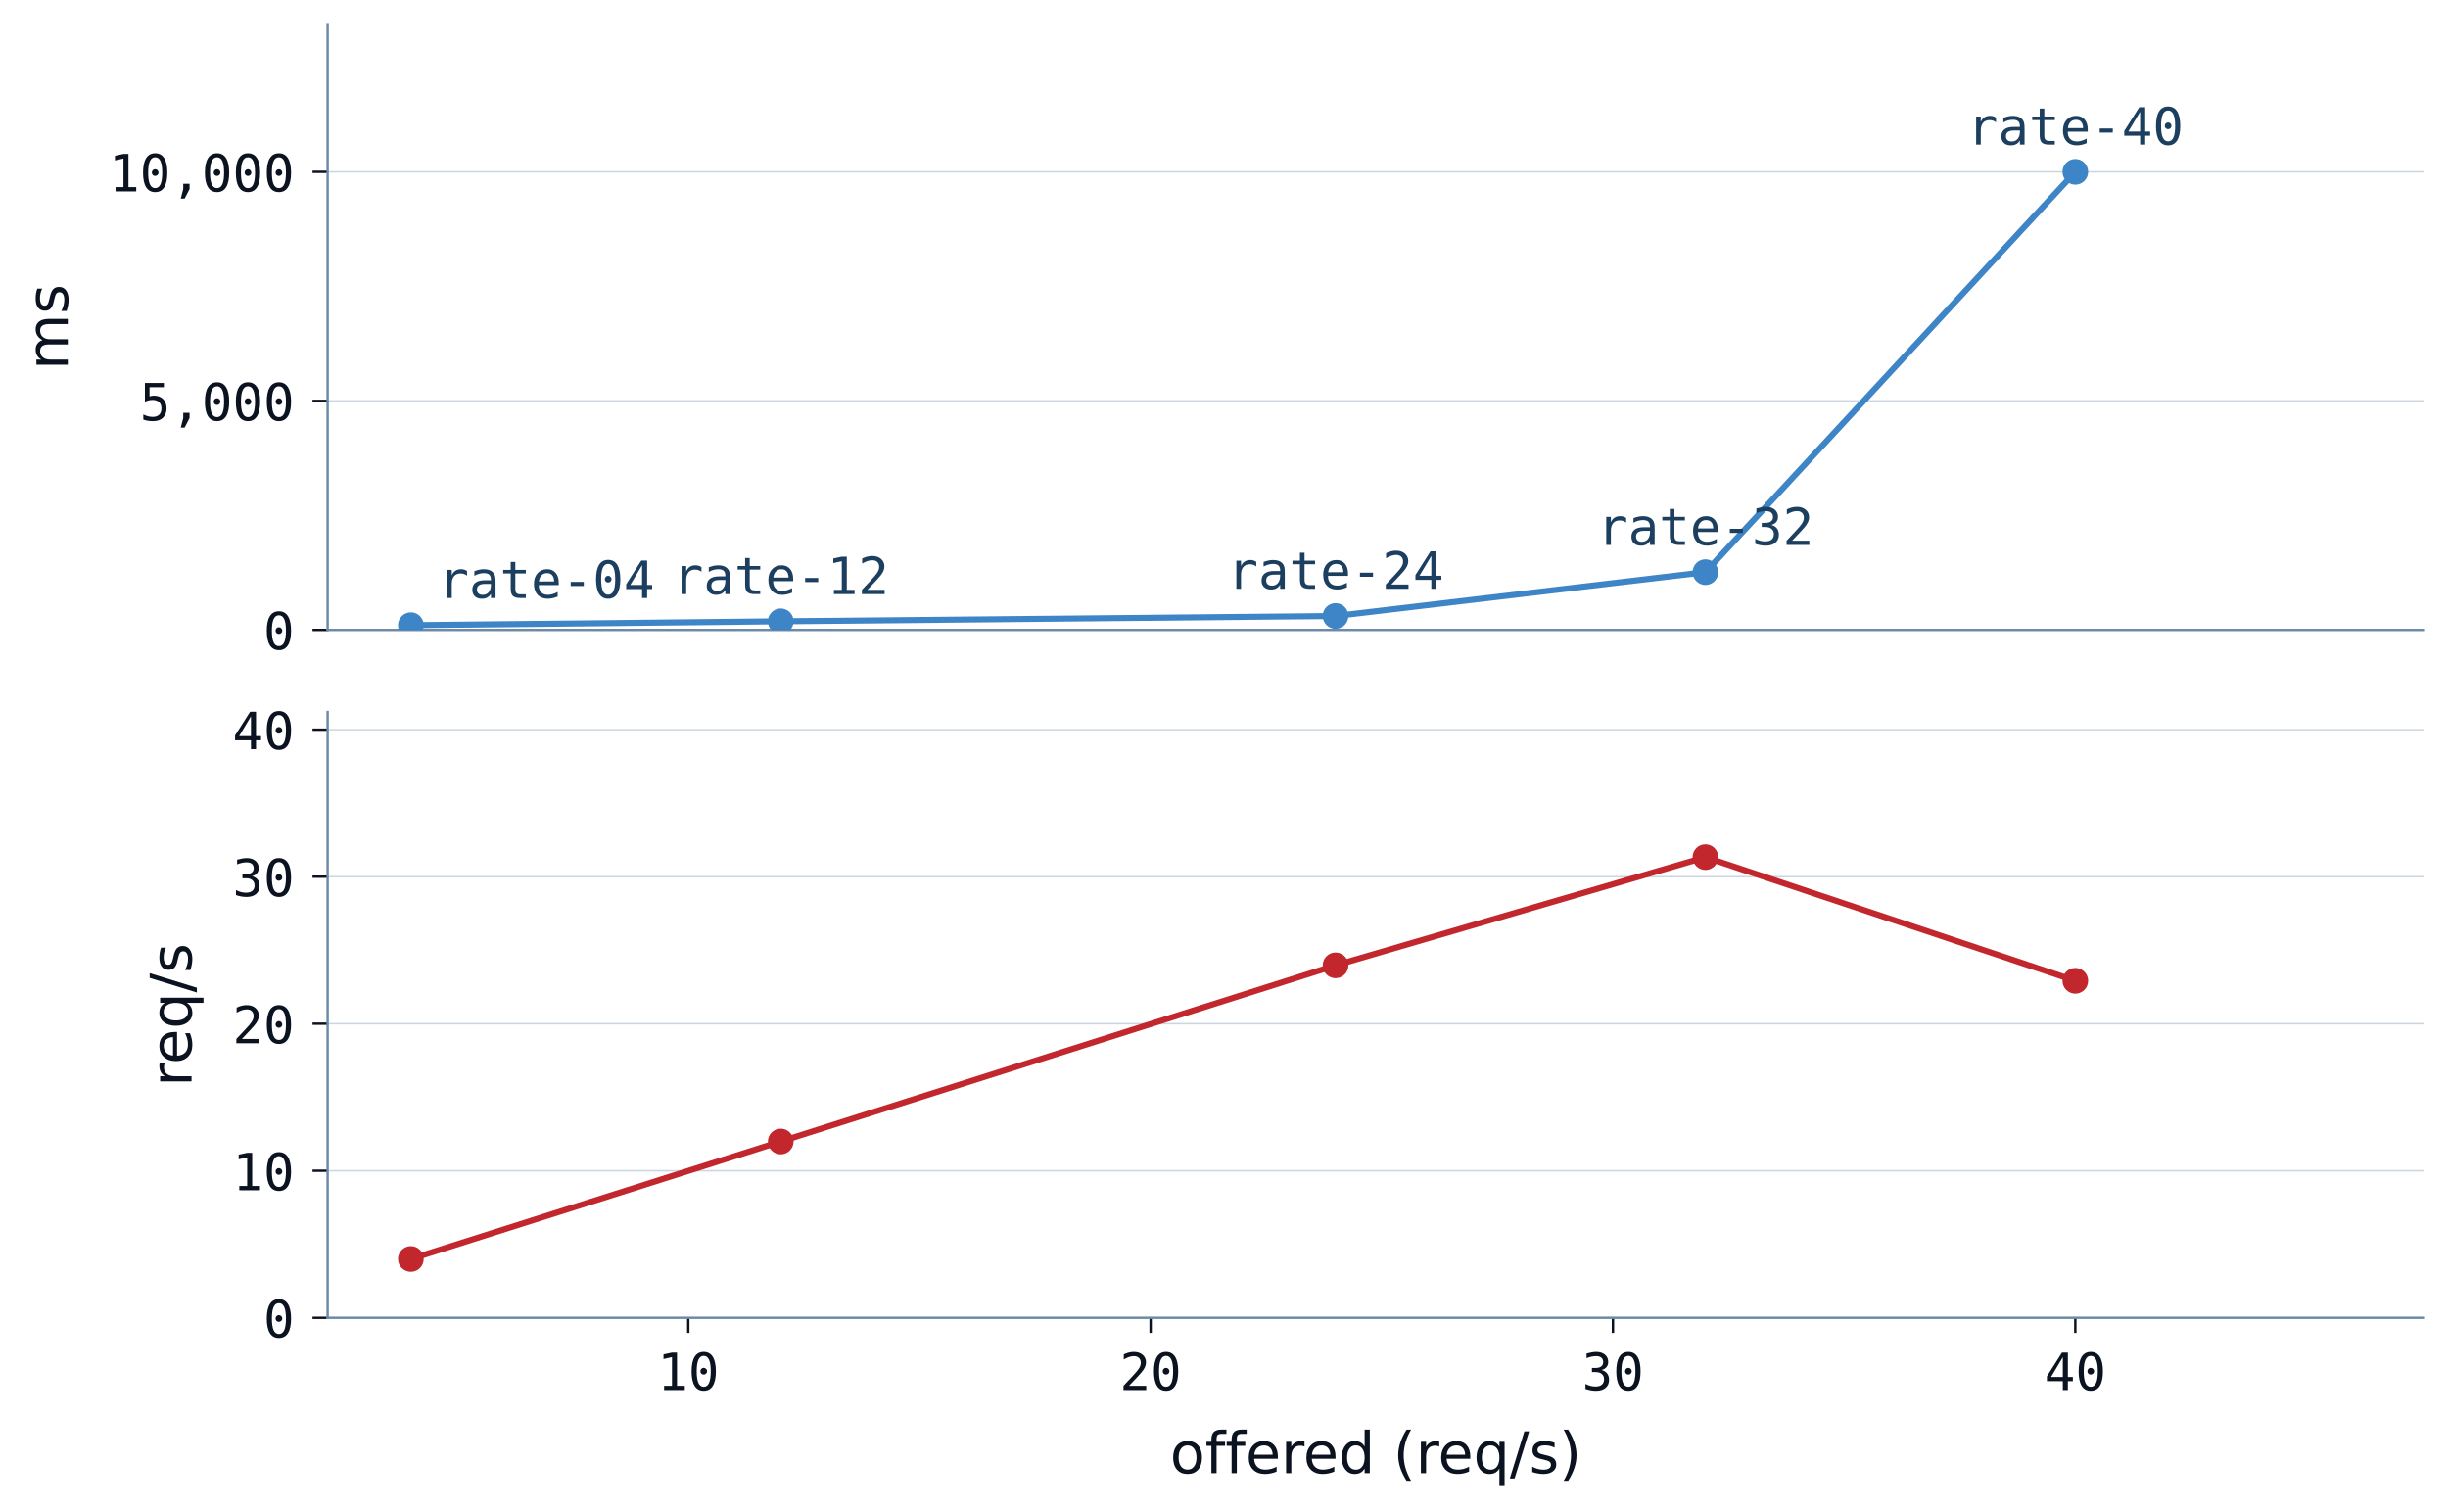
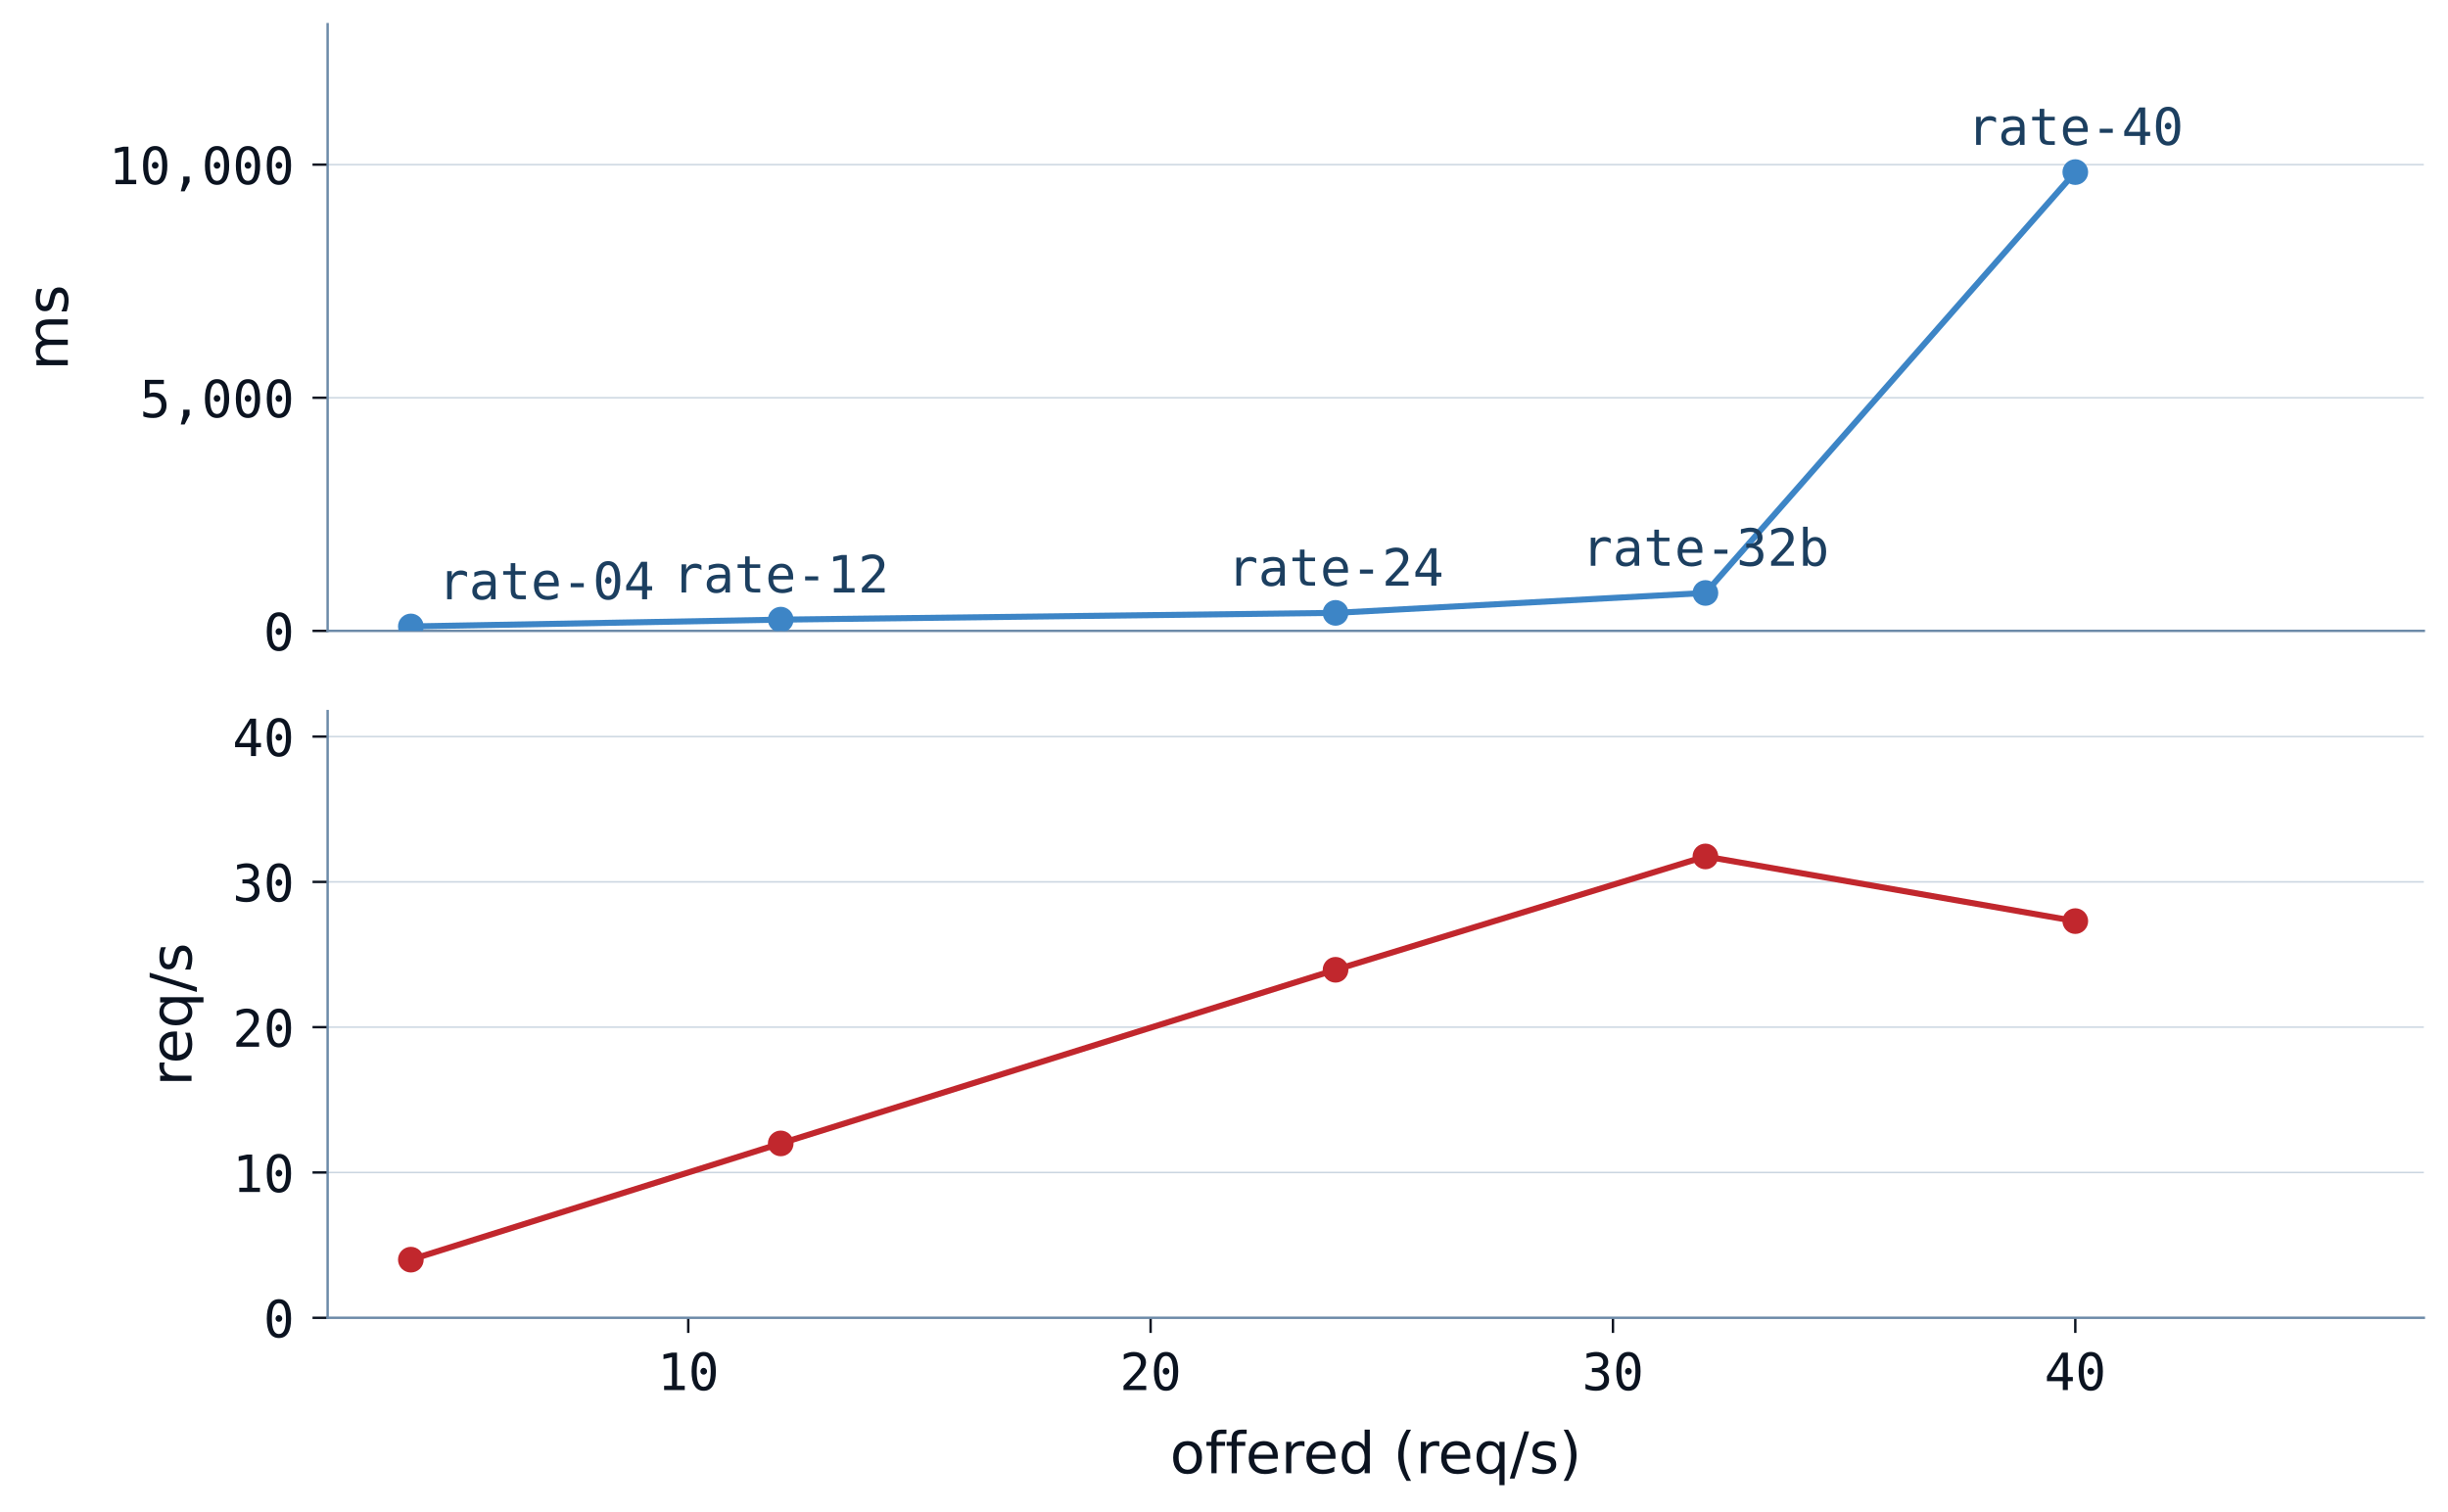
<svg xmlns="http://www.w3.org/2000/svg" xmlns:xlink="http://www.w3.org/1999/xlink" width="1620pt" height="1000pt" viewBox="0 0 1620 1000" version="1.1">
  <defs>
    <style type="text/css">*{stroke-linejoin: round; stroke-linecap: butt}</style>
  </defs>
  <g id="figure_1">
    <g id="patch_1">
      <path d="M 0 1000  L 1620 1000  L 1620 0  L 0 0  L 0 1000  z " style="fill: none" />
    </g>
    <g id="axes_1">
      <g id="patch_2">
-         <path d="M 216.814 416.824  L 1604 416.824  L 1604 16  L 216.814 16  L 216.814 416.824  z " style="fill: none" />
+         <path d="M 216.814 417.457  L 1604 417.457  L 1604 16  L 216.814 16  L 216.814 417.457  z " style="fill: none" />
      </g>
      <g id="matplotlib.axis_1">
        <g id="xtick_1">
          <g id="line2d_1" />
        </g>
        <g id="xtick_2">
          <g id="line2d_2" />
        </g>
        <g id="xtick_3">
          <g id="line2d_3" />
        </g>
        <g id="xtick_4">
          <g id="line2d_4" />
        </g>
      </g>
      <g id="matplotlib.axis_2">
        <g id="ytick_1">
          <g id="line2d_5">
-             <path d="M 216.814 416.824  L 1604 416.824  " clip-path="url(#p59d361c05e)" style="fill: none; stroke: #6c8aa8; stroke-opacity: 0.35; stroke-linecap: square" />
+             <path d="M 216.814 417.457  L 1604 417.457  " clip-path="url(#pde4e68b287)" style="fill: none; stroke: #6c8aa8; stroke-opacity: 0.35; stroke-linecap: square" />
          </g>
          <g id="line2d_6">
            <defs>
              <path id="me648679972" d="M 0 0  L -10 0  " style="stroke: #0b1320; stroke-width: 1.6" />
            </defs>
            <g>
-               <use xlink:href="#me648679972" x="216.814" y="416.824" style="fill: #0b1320; stroke: #0b1320; stroke-width: 1.6" />
+               <use xlink:href="#me648679972" x="216.814" y="417.457" style="fill: #0b1320; stroke: #0b1320; stroke-width: 1.6" />
            </g>
          </g>
          <g id="text_1">
-             <text style="font-size: 34px; font-family: 'IBM Plex Mono', 'DejaVu Sans Mono', 'Bitstream Vera Sans Mono', 'Computer Modern Typewriter', 'Andale Mono', 'Nimbus Mono L', 'Courier New', 'Courier', 'Fixed', 'Terminal', monospace; text-anchor: end; fill: #0b1320" x="194.814" y="429.74" transform="rotate(-0 194.8144 429.7404)">0</text>
+             <text style="font-size: 34px; font-family: 'IBM Plex Mono', 'DejaVu Sans Mono', 'Bitstream Vera Sans Mono', 'Computer Modern Typewriter', 'Andale Mono', 'Nimbus Mono L', 'Courier New', 'Courier', 'Fixed', 'Terminal', monospace; text-anchor: end; fill: #0b1320" x="194.814" y="430.373" transform="rotate(-0 194.8144 430.3725)">0</text>
          </g>
        </g>
        <g id="ytick_2">
          <g id="line2d_7">
-             <path d="M 216.814 265.282  L 1604 265.282  " clip-path="url(#p59d361c05e)" style="fill: none; stroke: #6c8aa8; stroke-opacity: 0.35; stroke-linecap: square" />
+             <path d="M 216.814 263.197  L 1604 263.197  " clip-path="url(#pde4e68b287)" style="fill: none; stroke: #6c8aa8; stroke-opacity: 0.35; stroke-linecap: square" />
          </g>
          <g id="line2d_8">
            <g>
-               <use xlink:href="#me648679972" x="216.814" y="265.282" style="fill: #0b1320; stroke: #0b1320; stroke-width: 1.6" />
+               <use xlink:href="#me648679972" x="216.814" y="263.197" style="fill: #0b1320; stroke: #0b1320; stroke-width: 1.6" />
            </g>
          </g>
          <g id="text_2">
-             <text style="font-size: 34px; font-family: 'IBM Plex Mono', 'DejaVu Sans Mono', 'Bitstream Vera Sans Mono', 'Computer Modern Typewriter', 'Andale Mono', 'Nimbus Mono L', 'Courier New', 'Courier', 'Fixed', 'Terminal', monospace; text-anchor: end; fill: #0b1320" x="194.814" y="278.198" transform="rotate(-0 194.8144 278.1981)">5,000</text>
+             <text style="font-size: 34px; font-family: 'IBM Plex Mono', 'DejaVu Sans Mono', 'Bitstream Vera Sans Mono', 'Computer Modern Typewriter', 'Andale Mono', 'Nimbus Mono L', 'Courier New', 'Courier', 'Fixed', 'Terminal', monospace; text-anchor: end; fill: #0b1320" x="194.814" y="276.113" transform="rotate(-0 194.8144 276.1126)">5,000</text>
          </g>
        </g>
        <g id="ytick_3">
          <g id="line2d_9">
-             <path d="M 216.814 113.74  L 1604 113.74  " clip-path="url(#p59d361c05e)" style="fill: none; stroke: #6c8aa8; stroke-opacity: 0.35; stroke-linecap: square" />
+             <path d="M 216.814 108.937  L 1604 108.937  " clip-path="url(#pde4e68b287)" style="fill: none; stroke: #6c8aa8; stroke-opacity: 0.35; stroke-linecap: square" />
          </g>
          <g id="line2d_10">
            <g>
-               <use xlink:href="#me648679972" x="216.814" y="113.74" style="fill: #0b1320; stroke: #0b1320; stroke-width: 1.6" />
+               <use xlink:href="#me648679972" x="216.814" y="108.937" style="fill: #0b1320; stroke: #0b1320; stroke-width: 1.6" />
            </g>
          </g>
          <g id="text_3">
-             <text style="font-size: 34px; font-family: 'IBM Plex Mono', 'DejaVu Sans Mono', 'Bitstream Vera Sans Mono', 'Computer Modern Typewriter', 'Andale Mono', 'Nimbus Mono L', 'Courier New', 'Courier', 'Fixed', 'Terminal', monospace; text-anchor: end; fill: #0b1320" x="194.814" y="126.656" transform="rotate(-0 194.8144 126.6558)">10,000</text>
+             <text style="font-size: 34px; font-family: 'IBM Plex Mono', 'DejaVu Sans Mono', 'Bitstream Vera Sans Mono', 'Computer Modern Typewriter', 'Andale Mono', 'Nimbus Mono L', 'Courier New', 'Courier', 'Fixed', 'Terminal', monospace; text-anchor: end; fill: #0b1320" x="194.814" y="121.853" transform="rotate(-0 194.8144 121.8526)">10,000</text>
          </g>
        </g>
        <g id="text_4">
-           <text style="font-size: 38px; font-family: 'Poppins', sans-serif, 'DejaVu Sans'; text-anchor: middle; fill: #0b1320" x="44.871" y="216.412" transform="rotate(-90 44.87109 216.4122)">ms</text>
+           <text style="font-size: 38px; font-family: 'Poppins', sans-serif, 'DejaVu Sans'; text-anchor: middle; fill: #0b1320" x="44.871" y="216.728" transform="rotate(-90 44.87109 216.7283)">ms</text>
        </g>
      </g>
      <g id="patch_3">
-         <path d="M 216.814 416.824  L 216.814 16  " style="fill: none; stroke: #6c8aa8; stroke-width: 1.6; stroke-linejoin: miter; stroke-linecap: square" />
+         <path d="M 216.814 417.457  L 216.814 16  " style="fill: none; stroke: #6c8aa8; stroke-width: 1.6; stroke-linejoin: miter; stroke-linecap: square" />
      </g>
      <g id="patch_4">
-         <path d="M 216.814 416.824  L 1604 416.824  " style="fill: none; stroke: #6c8aa8; stroke-width: 1.6; stroke-linejoin: miter; stroke-linecap: square" />
+         <path d="M 216.814 417.457  L 1604 417.457  " style="fill: none; stroke: #6c8aa8; stroke-width: 1.6; stroke-linejoin: miter; stroke-linecap: square" />
      </g>
      <g id="line2d_11">
-         <path d="M 271.888 413.703  L 516.66 411.126  L 883.818 407.611  L 1128.59 378.605  L 1373.362 113.709  " clip-path="url(#p59d361c05e)" style="fill: none; stroke: #3d85c6; stroke-width: 4; stroke-linecap: square" />
+         <path d="M 271.888 414.526  L 516.66 410.021  L 883.818 405.548  L 1128.59 392.374  L 1373.362 113.873  " clip-path="url(#pde4e68b287)" style="fill: none; stroke: #3d85c6; stroke-width: 4; stroke-linecap: square" />
        <defs>
          <path id="ma0158c9866" d="M 0 8  C 2.122 8 4.157 7.157 5.657 5.657  C 7.157 4.157 8 2.122 8 0  C 8 -2.122 7.157 -4.157 5.657 -5.657  C 4.157 -7.157 2.122 -8 0 -8  C -2.122 -8 -4.157 -7.157 -5.657 -5.657  C -7.157 -4.157 -8 -2.122 -8 0  C -8 2.122 -7.157 4.157 -5.657 5.657  C -4.157 7.157 -2.122 8 0 8  z " style="stroke: #3d85c6" />
        </defs>
-         <g clip-path="url(#p59d361c05e)">
-           <use xlink:href="#ma0158c9866" x="271.888" y="413.703" style="fill: #3d85c6; stroke: #3d85c6" />
-           <use xlink:href="#ma0158c9866" x="516.66" y="411.126" style="fill: #3d85c6; stroke: #3d85c6" />
-           <use xlink:href="#ma0158c9866" x="883.818" y="407.611" style="fill: #3d85c6; stroke: #3d85c6" />
-           <use xlink:href="#ma0158c9866" x="1128.59" y="378.605" style="fill: #3d85c6; stroke: #3d85c6" />
-           <use xlink:href="#ma0158c9866" x="1373.362" y="113.709" style="fill: #3d85c6; stroke: #3d85c6" />
+         <g clip-path="url(#pde4e68b287)">
+           <use xlink:href="#ma0158c9866" x="271.888" y="414.526" style="fill: #3d85c6; stroke: #3d85c6" />
+           <use xlink:href="#ma0158c9866" x="516.66" y="410.021" style="fill: #3d85c6; stroke: #3d85c6" />
+           <use xlink:href="#ma0158c9866" x="883.818" y="405.548" style="fill: #3d85c6; stroke: #3d85c6" />
+           <use xlink:href="#ma0158c9866" x="1128.59" y="392.374" style="fill: #3d85c6; stroke: #3d85c6" />
+           <use xlink:href="#ma0158c9866" x="1373.362" y="113.873" style="fill: #3d85c6; stroke: #3d85c6" />
        </g>
      </g>
      <g id="text_5">
-         <text style="font-size: 34px; font-family: 'IBM Plex Mono', 'DejaVu Sans Mono', 'Bitstream Vera Sans Mono', 'Computer Modern Typewriter', 'Andale Mono', 'Nimbus Mono L', 'Courier New', 'Courier', 'Fixed', 'Terminal', monospace; text-anchor: start; fill: #1c3f60" x="289.888" y="395.703" transform="rotate(-0 289.8881 395.7026)">rate-04</text>
+         <text style="font-size: 34px; font-family: 'IBM Plex Mono', 'DejaVu Sans Mono', 'Bitstream Vera Sans Mono', 'Computer Modern Typewriter', 'Andale Mono', 'Nimbus Mono L', 'Courier New', 'Courier', 'Fixed', 'Terminal', monospace; text-anchor: start; fill: #1c3f60" x="289.888" y="396.526" transform="rotate(-0 289.8881 396.5256)">rate-04</text>
      </g>
      <g id="text_6">
-         <text style="font-size: 34px; font-family: 'IBM Plex Mono', 'DejaVu Sans Mono', 'Bitstream Vera Sans Mono', 'Computer Modern Typewriter', 'Andale Mono', 'Nimbus Mono L', 'Courier New', 'Courier', 'Fixed', 'Terminal', monospace; text-anchor: middle; fill: #1c3f60" x="516.66" y="393.126" transform="rotate(-0 516.6601 393.1264)">rate-12</text>
+         <text style="font-size: 34px; font-family: 'IBM Plex Mono', 'DejaVu Sans Mono', 'Bitstream Vera Sans Mono', 'Computer Modern Typewriter', 'Andale Mono', 'Nimbus Mono L', 'Courier New', 'Courier', 'Fixed', 'Terminal', monospace; text-anchor: middle; fill: #1c3f60" x="516.66" y="392.021" transform="rotate(-0 516.6601 392.0212)">rate-12</text>
      </g>
      <g id="text_7">
-         <text style="font-size: 34px; font-family: 'IBM Plex Mono', 'DejaVu Sans Mono', 'Bitstream Vera Sans Mono', 'Computer Modern Typewriter', 'Andale Mono', 'Nimbus Mono L', 'Courier New', 'Courier', 'Fixed', 'Terminal', monospace; text-anchor: middle; fill: #1c3f60" x="883.818" y="389.611" transform="rotate(-0 883.8182 389.6106)">rate-24</text>
+         <text style="font-size: 34px; font-family: 'IBM Plex Mono', 'DejaVu Sans Mono', 'Bitstream Vera Sans Mono', 'Computer Modern Typewriter', 'Andale Mono', 'Nimbus Mono L', 'Courier New', 'Courier', 'Fixed', 'Terminal', monospace; text-anchor: middle; fill: #1c3f60" x="883.818" y="387.548" transform="rotate(-0 883.8182 387.5477)">rate-24</text>
      </g>
      <g id="text_8">
-         <text style="font-size: 34px; font-family: 'IBM Plex Mono', 'DejaVu Sans Mono', 'Bitstream Vera Sans Mono', 'Computer Modern Typewriter', 'Andale Mono', 'Nimbus Mono L', 'Courier New', 'Courier', 'Fixed', 'Terminal', monospace; text-anchor: middle; fill: #1c3f60" x="1128.59" y="360.605" transform="rotate(-0 1128.59 360.6054)">rate-32</text>
+         <text style="font-size: 34px; font-family: 'IBM Plex Mono', 'DejaVu Sans Mono', 'Bitstream Vera Sans Mono', 'Computer Modern Typewriter', 'Andale Mono', 'Nimbus Mono L', 'Courier New', 'Courier', 'Fixed', 'Terminal', monospace; text-anchor: middle; fill: #1c3f60" x="1128.59" y="374.374" transform="rotate(-0 1128.59 374.3739)">rate-32b</text>
      </g>
      <g id="text_9">
-         <text style="font-size: 34px; font-family: 'IBM Plex Mono', 'DejaVu Sans Mono', 'Bitstream Vera Sans Mono', 'Computer Modern Typewriter', 'Andale Mono', 'Nimbus Mono L', 'Courier New', 'Courier', 'Fixed', 'Terminal', monospace; text-anchor: middle; fill: #1c3f60" x="1373.362" y="95.709" transform="rotate(-0 1373.362 95.70945)">rate-40</text>
+         <text style="font-size: 34px; font-family: 'IBM Plex Mono', 'DejaVu Sans Mono', 'Bitstream Vera Sans Mono', 'Computer Modern Typewriter', 'Andale Mono', 'Nimbus Mono L', 'Courier New', 'Courier', 'Fixed', 'Terminal', monospace; text-anchor: middle; fill: #1c3f60" x="1373.362" y="95.873" transform="rotate(-0 1373.362 95.87287)">rate-40</text>
      </g>
    </g>
    <g id="axes_2">
      <g id="patch_5">
-         <path d="M 216.814 871.997  L 1604 871.997  L 1604 471.173  L 216.814 471.173  L 216.814 871.997  z " style="fill: none" />
+         <path d="M 216.814 871.997  L 1604 871.997  L 1604 470.541  L 216.814 470.541  L 216.814 871.997  z " style="fill: none" />
      </g>
      <g id="matplotlib.axis_3">
        <g id="xtick_5">
          <g id="line2d_12">
            <defs>
              <path id="m145aa1aebd" d="M 0 0  L 0 10  " style="stroke: #0b1320; stroke-width: 1.6" />
            </defs>
            <g>
              <use xlink:href="#m145aa1aebd" x="455.467" y="871.997" style="fill: #0b1320; stroke: #0b1320; stroke-width: 1.6" />
            </g>
          </g>
          <g id="text_10">
            <text style="font-size: 34px; font-family: 'IBM Plex Mono', 'DejaVu Sans Mono', 'Bitstream Vera Sans Mono', 'Computer Modern Typewriter', 'Andale Mono', 'Nimbus Mono L', 'Courier New', 'Courier', 'Fixed', 'Terminal', monospace; text-anchor: middle; fill: #0b1320" x="455.467" y="919.829" transform="rotate(-0 455.4671 919.8291)">10</text>
          </g>
        </g>
        <g id="xtick_6">
          <g id="line2d_13">
            <g>
              <use xlink:href="#m145aa1aebd" x="761.432" y="871.997" style="fill: #0b1320; stroke: #0b1320; stroke-width: 1.6" />
            </g>
          </g>
          <g id="text_11">
            <text style="font-size: 34px; font-family: 'IBM Plex Mono', 'DejaVu Sans Mono', 'Bitstream Vera Sans Mono', 'Computer Modern Typewriter', 'Andale Mono', 'Nimbus Mono L', 'Courier New', 'Courier', 'Fixed', 'Terminal', monospace; text-anchor: middle; fill: #0b1320" x="761.432" y="919.829" transform="rotate(-0 761.4322 919.8291)">20</text>
          </g>
        </g>
        <g id="xtick_7">
          <g id="line2d_14">
            <g>
              <use xlink:href="#m145aa1aebd" x="1067.397" y="871.997" style="fill: #0b1320; stroke: #0b1320; stroke-width: 1.6" />
            </g>
          </g>
          <g id="text_12">
            <text style="font-size: 34px; font-family: 'IBM Plex Mono', 'DejaVu Sans Mono', 'Bitstream Vera Sans Mono', 'Computer Modern Typewriter', 'Andale Mono', 'Nimbus Mono L', 'Courier New', 'Courier', 'Fixed', 'Terminal', monospace; text-anchor: middle; fill: #0b1320" x="1067.397" y="919.829" transform="rotate(-0 1067.397 919.8291)">30</text>
          </g>
        </g>
        <g id="xtick_8">
          <g id="line2d_15">
            <g>
              <use xlink:href="#m145aa1aebd" x="1373.362" y="871.997" style="fill: #0b1320; stroke: #0b1320; stroke-width: 1.6" />
            </g>
          </g>
          <g id="text_13">
            <text style="font-size: 34px; font-family: 'IBM Plex Mono', 'DejaVu Sans Mono', 'Bitstream Vera Sans Mono', 'Computer Modern Typewriter', 'Andale Mono', 'Nimbus Mono L', 'Courier New', 'Courier', 'Fixed', 'Terminal', monospace; text-anchor: middle; fill: #0b1320" x="1373.362" y="919.829" transform="rotate(-0 1373.362 919.8291)">40</text>
          </g>
        </g>
        <g id="text_14">
          <text style="font-size: 38px; font-family: 'Poppins', sans-serif, 'DejaVu Sans'; text-anchor: middle; fill: #0b1320" x="910.407" y="974.871" transform="rotate(-0 910.4072 974.8711)">offered  (req/s)</text>
        </g>
      </g>
      <g id="matplotlib.axis_4">
        <g id="ytick_4">
          <g id="line2d_16">
-             <path d="M 216.814 871.997  L 1604 871.997  " clip-path="url(#p38d1f383f7)" style="fill: none; stroke: #6c8aa8; stroke-opacity: 0.35; stroke-linecap: square" />
+             <path d="M 216.814 871.997  L 1604 871.997  " clip-path="url(#pc451f29d58)" style="fill: none; stroke: #6c8aa8; stroke-opacity: 0.35; stroke-linecap: square" />
          </g>
          <g id="line2d_17">
            <g>
              <use xlink:href="#me648679972" x="216.814" y="871.997" style="fill: #0b1320; stroke: #0b1320; stroke-width: 1.6" />
            </g>
          </g>
          <g id="text_15">
            <text style="font-size: 34px; font-family: 'IBM Plex Mono', 'DejaVu Sans Mono', 'Bitstream Vera Sans Mono', 'Computer Modern Typewriter', 'Andale Mono', 'Nimbus Mono L', 'Courier New', 'Courier', 'Fixed', 'Terminal', monospace; text-anchor: end; fill: #0b1320" x="194.814" y="884.913" transform="rotate(-0 194.8144 884.913)">0</text>
          </g>
        </g>
        <g id="ytick_5">
          <g id="line2d_18">
-             <path d="M 216.814 774.704  L 1604 774.704  " clip-path="url(#p38d1f383f7)" style="fill: none; stroke: #6c8aa8; stroke-opacity: 0.35; stroke-linecap: square" />
+             <path d="M 216.814 775.847  L 1604 775.847  " clip-path="url(#pc451f29d58)" style="fill: none; stroke: #6c8aa8; stroke-opacity: 0.35; stroke-linecap: square" />
          </g>
          <g id="line2d_19">
            <g>
-               <use xlink:href="#me648679972" x="216.814" y="774.704" style="fill: #0b1320; stroke: #0b1320; stroke-width: 1.6" />
+               <use xlink:href="#me648679972" x="216.814" y="775.847" style="fill: #0b1320; stroke: #0b1320; stroke-width: 1.6" />
            </g>
          </g>
          <g id="text_16">
-             <text style="font-size: 34px; font-family: 'IBM Plex Mono', 'DejaVu Sans Mono', 'Bitstream Vera Sans Mono', 'Computer Modern Typewriter', 'Andale Mono', 'Nimbus Mono L', 'Courier New', 'Courier', 'Fixed', 'Terminal', monospace; text-anchor: end; fill: #0b1320" x="194.814" y="787.62" transform="rotate(-0 194.8144 787.6199)">10</text>
+             <text style="font-size: 34px; font-family: 'IBM Plex Mono', 'DejaVu Sans Mono', 'Bitstream Vera Sans Mono', 'Computer Modern Typewriter', 'Andale Mono', 'Nimbus Mono L', 'Courier New', 'Courier', 'Fixed', 'Terminal', monospace; text-anchor: end; fill: #0b1320" x="194.814" y="788.763" transform="rotate(-0 194.8144 788.7633)">10</text>
          </g>
        </g>
        <g id="ytick_6">
          <g id="line2d_20">
-             <path d="M 216.814 677.411  L 1604 677.411  " clip-path="url(#p38d1f383f7)" style="fill: none; stroke: #6c8aa8; stroke-opacity: 0.35; stroke-linecap: square" />
+             <path d="M 216.814 679.697  L 1604 679.697  " clip-path="url(#pc451f29d58)" style="fill: none; stroke: #6c8aa8; stroke-opacity: 0.35; stroke-linecap: square" />
          </g>
          <g id="line2d_21">
            <g>
-               <use xlink:href="#me648679972" x="216.814" y="677.411" style="fill: #0b1320; stroke: #0b1320; stroke-width: 1.6" />
+               <use xlink:href="#me648679972" x="216.814" y="679.697" style="fill: #0b1320; stroke: #0b1320; stroke-width: 1.6" />
            </g>
          </g>
          <g id="text_17">
-             <text style="font-size: 34px; font-family: 'IBM Plex Mono', 'DejaVu Sans Mono', 'Bitstream Vera Sans Mono', 'Computer Modern Typewriter', 'Andale Mono', 'Nimbus Mono L', 'Courier New', 'Courier', 'Fixed', 'Terminal', monospace; text-anchor: end; fill: #0b1320" x="194.814" y="690.327" transform="rotate(-0 194.8144 690.3267)">20</text>
+             <text style="font-size: 34px; font-family: 'IBM Plex Mono', 'DejaVu Sans Mono', 'Bitstream Vera Sans Mono', 'Computer Modern Typewriter', 'Andale Mono', 'Nimbus Mono L', 'Courier New', 'Courier', 'Fixed', 'Terminal', monospace; text-anchor: end; fill: #0b1320" x="194.814" y="692.614" transform="rotate(-0 194.8144 692.6135)">20</text>
          </g>
        </g>
        <g id="ytick_7">
          <g id="line2d_22">
-             <path d="M 216.814 580.118  L 1604 580.118  " clip-path="url(#p38d1f383f7)" style="fill: none; stroke: #6c8aa8; stroke-opacity: 0.35; stroke-linecap: square" />
+             <path d="M 216.814 583.548  L 1604 583.548  " clip-path="url(#pc451f29d58)" style="fill: none; stroke: #6c8aa8; stroke-opacity: 0.35; stroke-linecap: square" />
          </g>
          <g id="line2d_23">
            <g>
-               <use xlink:href="#me648679972" x="216.814" y="580.118" style="fill: #0b1320; stroke: #0b1320; stroke-width: 1.6" />
+               <use xlink:href="#me648679972" x="216.814" y="583.548" style="fill: #0b1320; stroke: #0b1320; stroke-width: 1.6" />
            </g>
          </g>
          <g id="text_18">
-             <text style="font-size: 34px; font-family: 'IBM Plex Mono', 'DejaVu Sans Mono', 'Bitstream Vera Sans Mono', 'Computer Modern Typewriter', 'Andale Mono', 'Nimbus Mono L', 'Courier New', 'Courier', 'Fixed', 'Terminal', monospace; text-anchor: end; fill: #0b1320" x="194.814" y="593.034" transform="rotate(-0 194.8144 593.0336)">30</text>
+             <text style="font-size: 34px; font-family: 'IBM Plex Mono', 'DejaVu Sans Mono', 'Bitstream Vera Sans Mono', 'Computer Modern Typewriter', 'Andale Mono', 'Nimbus Mono L', 'Courier New', 'Courier', 'Fixed', 'Terminal', monospace; text-anchor: end; fill: #0b1320" x="194.814" y="596.464" transform="rotate(-0 194.8144 596.4637)">30</text>
          </g>
        </g>
        <g id="ytick_8">
          <g id="line2d_24">
-             <path d="M 216.814 482.824  L 1604 482.824  " clip-path="url(#p38d1f383f7)" style="fill: none; stroke: #6c8aa8; stroke-opacity: 0.35; stroke-linecap: square" />
+             <path d="M 216.814 487.398  L 1604 487.398  " clip-path="url(#pc451f29d58)" style="fill: none; stroke: #6c8aa8; stroke-opacity: 0.35; stroke-linecap: square" />
          </g>
          <g id="line2d_25">
            <g>
-               <use xlink:href="#me648679972" x="216.814" y="482.824" style="fill: #0b1320; stroke: #0b1320; stroke-width: 1.6" />
+               <use xlink:href="#me648679972" x="216.814" y="487.398" style="fill: #0b1320; stroke: #0b1320; stroke-width: 1.6" />
            </g>
          </g>
          <g id="text_19">
-             <text style="font-size: 34px; font-family: 'IBM Plex Mono', 'DejaVu Sans Mono', 'Bitstream Vera Sans Mono', 'Computer Modern Typewriter', 'Andale Mono', 'Nimbus Mono L', 'Courier New', 'Courier', 'Fixed', 'Terminal', monospace; text-anchor: end; fill: #0b1320" x="194.814" y="495.74" transform="rotate(-0 194.8144 495.7404)">40</text>
+             <text style="font-size: 34px; font-family: 'IBM Plex Mono', 'DejaVu Sans Mono', 'Bitstream Vera Sans Mono', 'Computer Modern Typewriter', 'Andale Mono', 'Nimbus Mono L', 'Courier New', 'Courier', 'Fixed', 'Terminal', monospace; text-anchor: end; fill: #0b1320" x="194.814" y="500.314" transform="rotate(-0 194.8144 500.314)">40</text>
          </g>
        </g>
        <g id="text_20">
-           <text style="font-size: 38px; font-family: 'Poppins', sans-serif, 'DejaVu Sans'; text-anchor: middle; fill: #0b1320" x="126.747" y="671.585" transform="rotate(-90 126.7473 671.5848)">req/s</text>
+           <text style="font-size: 38px; font-family: 'Poppins', sans-serif, 'DejaVu Sans'; text-anchor: middle; fill: #0b1320" x="126.747" y="671.269" transform="rotate(-90 126.7473 671.2688)">req/s</text>
        </g>
      </g>
      <g id="patch_6">
-         <path d="M 216.814 871.997  L 216.814 471.173  " style="fill: none; stroke: #6c8aa8; stroke-width: 1.6; stroke-linejoin: miter; stroke-linecap: square" />
+         <path d="M 216.814 871.997  L 216.814 470.541  " style="fill: none; stroke: #6c8aa8; stroke-width: 1.6; stroke-linejoin: miter; stroke-linecap: square" />
      </g>
      <g id="patch_7">
        <path d="M 216.814 871.997  L 1604 871.997  " style="fill: none; stroke: #6c8aa8; stroke-width: 1.6; stroke-linejoin: miter; stroke-linecap: square" />
      </g>
      <g id="line2d_26">
-         <path d="M 271.888 833.08  L 516.66 755.343  L 883.818 638.785  L 1128.59 567.178  L 1373.362 649.001  " clip-path="url(#p38d1f383f7)" style="fill: none; stroke: #c1272d; stroke-width: 4; stroke-linecap: square" />
+         <path d="M 271.888 833.537  L 516.66 756.617  L 883.818 641.718  L 1128.59 566.722  L 1373.362 609.508  " clip-path="url(#pc451f29d58)" style="fill: none; stroke: #c1272d; stroke-width: 4; stroke-linecap: square" />
        <defs>
          <path id="m3895e8df55" d="M 0 8  C 2.122 8 4.157 7.157 5.657 5.657  C 7.157 4.157 8 2.122 8 0  C 8 -2.122 7.157 -4.157 5.657 -5.657  C 4.157 -7.157 2.122 -8 0 -8  C -2.122 -8 -4.157 -7.157 -5.657 -5.657  C -7.157 -4.157 -8 -2.122 -8 0  C -8 2.122 -7.157 4.157 -5.657 5.657  C -4.157 7.157 -2.122 8 0 8  z " style="stroke: #c1272d" />
        </defs>
-         <g clip-path="url(#p38d1f383f7)">
-           <use xlink:href="#m3895e8df55" x="271.888" y="833.08" style="fill: #c1272d; stroke: #c1272d" />
-           <use xlink:href="#m3895e8df55" x="516.66" y="755.343" style="fill: #c1272d; stroke: #c1272d" />
-           <use xlink:href="#m3895e8df55" x="883.818" y="638.785" style="fill: #c1272d; stroke: #c1272d" />
-           <use xlink:href="#m3895e8df55" x="1128.59" y="567.178" style="fill: #c1272d; stroke: #c1272d" />
-           <use xlink:href="#m3895e8df55" x="1373.362" y="649.001" style="fill: #c1272d; stroke: #c1272d" />
+         <g clip-path="url(#pc451f29d58)">
+           <use xlink:href="#m3895e8df55" x="271.888" y="833.537" style="fill: #c1272d; stroke: #c1272d" />
+           <use xlink:href="#m3895e8df55" x="516.66" y="756.617" style="fill: #c1272d; stroke: #c1272d" />
+           <use xlink:href="#m3895e8df55" x="883.818" y="641.718" style="fill: #c1272d; stroke: #c1272d" />
+           <use xlink:href="#m3895e8df55" x="1128.59" y="566.722" style="fill: #c1272d; stroke: #c1272d" />
+           <use xlink:href="#m3895e8df55" x="1373.362" y="609.508" style="fill: #c1272d; stroke: #c1272d" />
        </g>
      </g>
    </g>
  </g>
  <defs>
-     <clipPath id="p59d361c05e">
-       <rect x="216.814" y="16" width="1387.186" height="400.824" />
+     <clipPath id="pde4e68b287">
+       <rect x="216.814" y="16" width="1387.186" height="401.457" />
    </clipPath>
-     <clipPath id="p38d1f383f7">
-       <rect x="216.814" y="471.173" width="1387.186" height="400.824" />
+     <clipPath id="pc451f29d58">
+       <rect x="216.814" y="470.541" width="1387.186" height="401.457" />
    </clipPath>
  </defs>
</svg>
